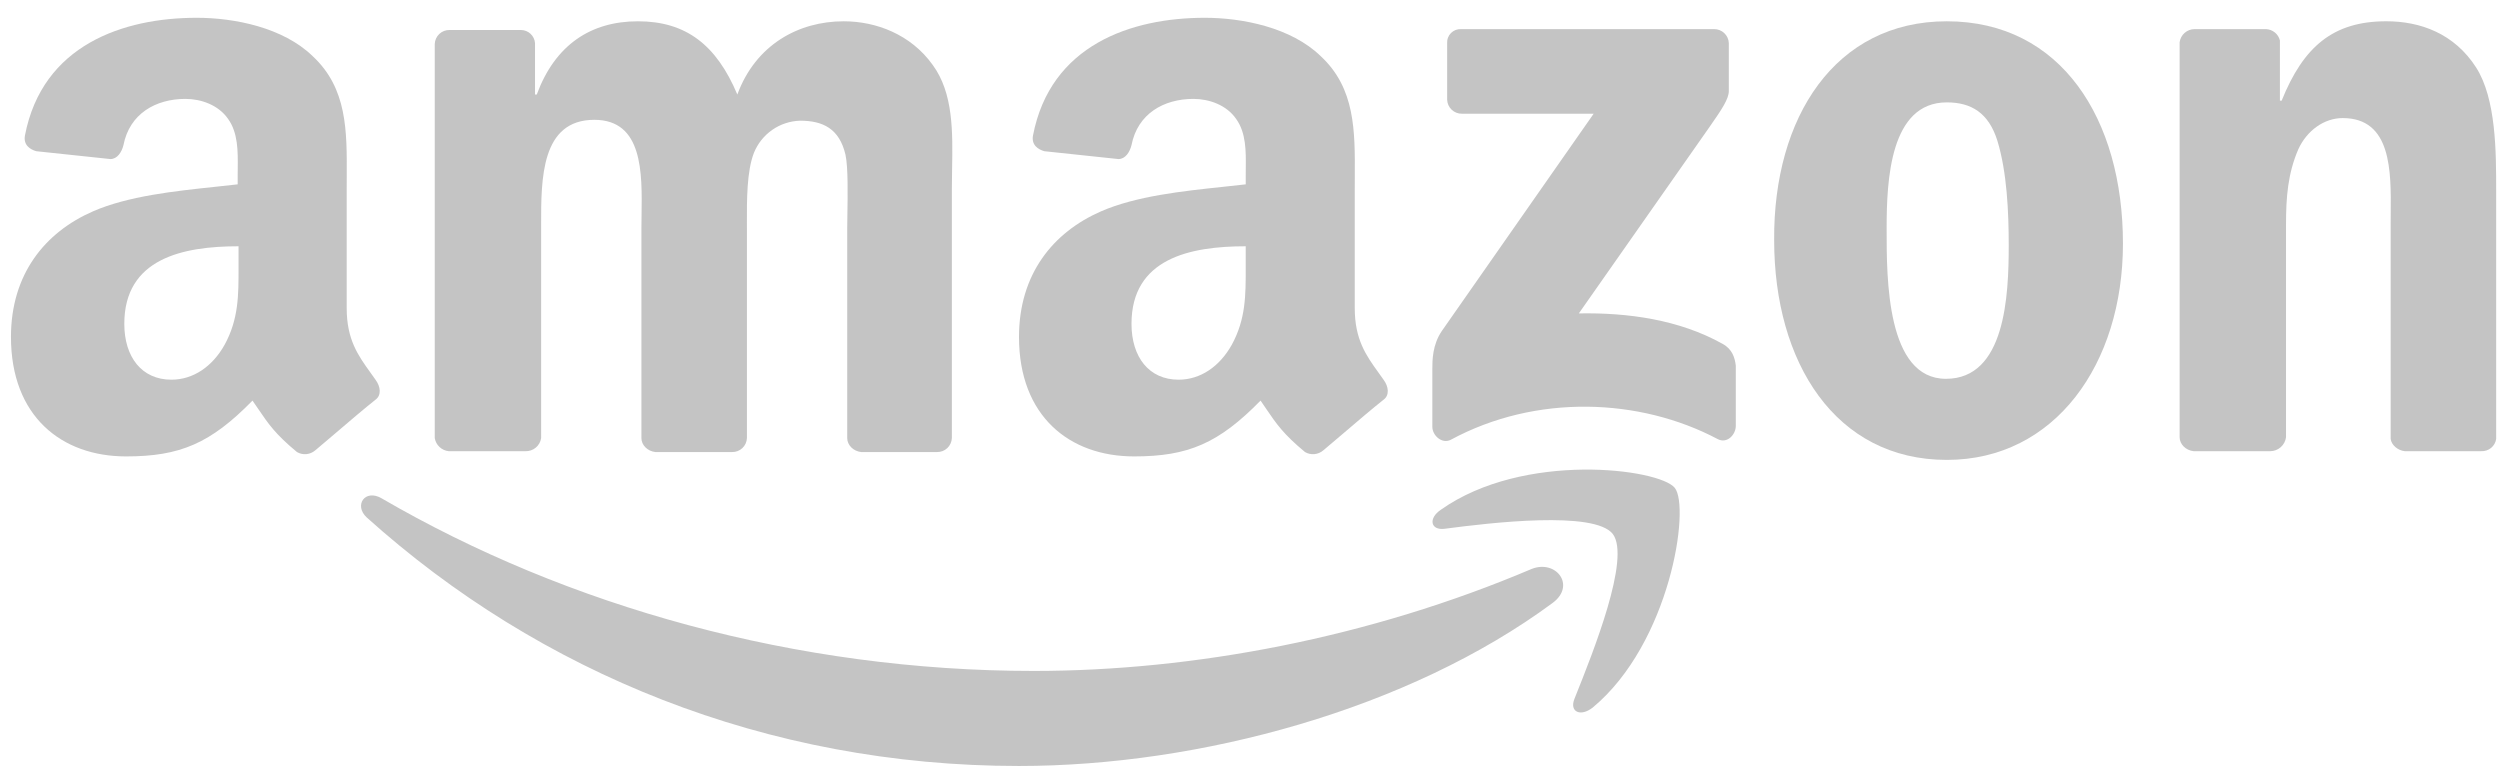
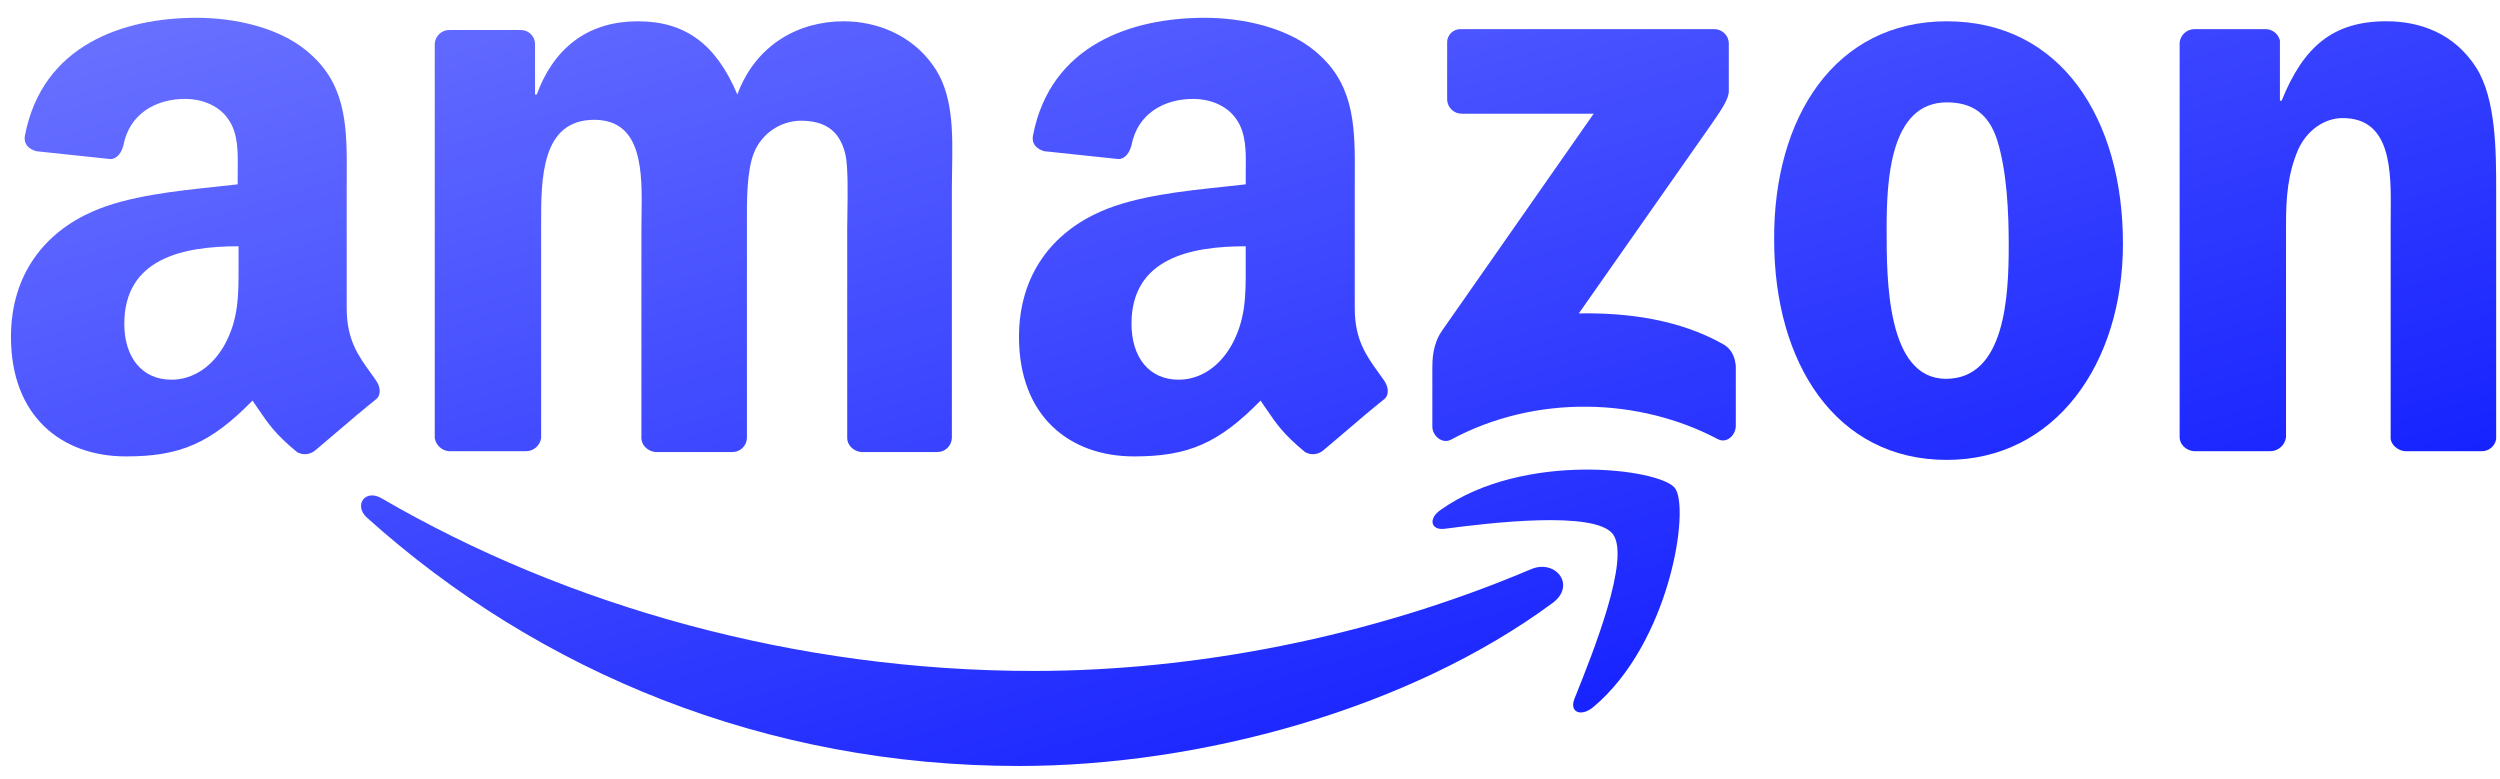
<svg xmlns="http://www.w3.org/2000/svg" width="122" height="38" viewBox="0 0 122 38" fill="none">
-   <path d="M70.621 2.102V4.869C70.628 5.055 70.708 5.23 70.844 5.357C70.979 5.484 71.159 5.553 71.344 5.549H77.771L70.366 16.145C69.898 16.826 69.898 17.592 69.898 18.017V20.826C69.898 21.251 70.366 21.677 70.792 21.464C74.962 19.209 80.026 19.421 83.813 21.422C84.281 21.677 84.707 21.209 84.707 20.783V17.847C84.664 17.464 84.536 17.038 84.068 16.783C81.941 15.592 79.43 15.252 77.047 15.294L83.43 6.188C84.026 5.336 84.366 4.826 84.366 4.443V2.102C84.359 1.917 84.279 1.741 84.143 1.614C84.008 1.487 83.828 1.417 83.642 1.421H71.302C71.211 1.417 71.12 1.431 71.035 1.463C70.951 1.496 70.874 1.546 70.809 1.61C70.745 1.674 70.695 1.751 70.663 1.836C70.63 1.921 70.616 2.012 70.621 2.102Z" fill="#C4C4C4" />
-   <path d="M21.896 22.018H25.641C25.825 22.024 26.005 21.963 26.146 21.845C26.288 21.727 26.381 21.561 26.407 21.379V11.166C26.407 11.1 26.407 11.032 26.407 10.964C26.405 8.732 26.401 5.847 29.003 5.847C31.378 5.847 31.339 8.434 31.308 10.503C31.304 10.732 31.301 10.954 31.301 11.166V21.379C31.301 21.72 31.599 22.018 31.982 22.06H35.727C35.912 22.064 36.092 21.995 36.227 21.868C36.363 21.74 36.443 21.565 36.45 21.379V11.166C36.45 11.069 36.45 10.967 36.449 10.863C36.446 9.78 36.441 8.357 36.79 7.464C36.972 7.01 37.282 6.62 37.683 6.34C38.083 6.06 38.557 5.904 39.046 5.89C40.152 5.89 40.961 6.273 41.259 7.549C41.392 8.15 41.368 9.538 41.352 10.498C41.348 10.761 41.344 10.992 41.344 11.166V21.379C41.344 21.72 41.642 22.018 42.025 22.06H45.727C45.913 22.064 46.093 21.995 46.228 21.868C46.363 21.74 46.443 21.565 46.451 21.379V9.209C46.451 8.899 46.456 8.583 46.462 8.265C46.494 6.444 46.528 4.543 45.514 3.166C44.45 1.677 42.748 1.039 41.174 1.039C38.961 1.039 36.875 2.187 35.982 4.613C34.961 2.187 33.471 1.039 31.131 1.039C28.833 1.039 27.088 2.187 26.194 4.613H26.109V2.102C26.096 1.93 26.018 1.77 25.892 1.651C25.766 1.533 25.601 1.467 25.428 1.464H21.939C21.753 1.46 21.573 1.529 21.438 1.657C21.303 1.784 21.223 1.959 21.216 2.145V21.379C21.243 21.546 21.325 21.698 21.448 21.814C21.571 21.929 21.729 22.001 21.896 22.018Z" fill="#C4C4C4" />
-   <path fill-rule="evenodd" clip-rule="evenodd" d="M103.6 11.89C103.6 5.805 100.579 1.039 95.004 1.039C89.557 1.039 86.536 5.719 86.579 11.72C86.579 17.677 89.557 22.443 95.004 22.443C100.281 22.443 103.6 17.762 103.6 11.89ZM92.068 11.124C92.068 8.783 92.238 4.996 95.004 4.996C96.196 4.996 97.047 5.507 97.472 6.868C97.941 8.4 98.026 10.358 98.026 11.975C98.026 14.443 97.856 18.486 94.962 18.486C92.066 18.486 92.067 13.603 92.068 11.223L92.068 11.124Z" fill="#C4C4C4" />
-   <path d="M107.047 22.018H110.792C110.98 22.016 111.162 21.946 111.302 21.821C111.443 21.696 111.534 21.524 111.558 21.337V10.953C111.558 9.634 111.643 8.485 112.153 7.294C112.579 6.357 113.43 5.762 114.324 5.762C116.711 5.762 116.687 8.353 116.667 10.425C116.666 10.606 116.664 10.783 116.664 10.954V21.422C116.707 21.719 117.005 21.975 117.345 22.017H121.09C121.263 22.025 121.432 21.968 121.566 21.858C121.7 21.748 121.788 21.593 121.813 21.422V9.294C121.813 7.421 121.813 4.825 120.835 3.294C119.771 1.634 118.111 1.038 116.452 1.038C113.856 1.038 112.409 2.272 111.345 4.911H111.26V1.974C111.222 1.821 111.135 1.683 111.012 1.584C110.889 1.484 110.737 1.427 110.579 1.421H107.09C106.912 1.422 106.742 1.488 106.609 1.605C106.476 1.722 106.39 1.884 106.366 2.059V21.337C106.366 21.677 106.664 21.975 107.047 22.018Z" fill="#C4C4C4" />
-   <path fill-rule="evenodd" clip-rule="evenodd" d="M64.145 22.161C64.306 22.146 64.457 22.081 64.579 21.975L64.58 21.975C64.852 21.748 65.199 21.452 65.569 21.136C66.243 20.56 66.995 19.919 67.516 19.507C67.814 19.294 67.771 18.869 67.516 18.528C67.434 18.41 67.351 18.295 67.269 18.182C66.671 17.351 66.112 16.573 66.112 15.039V9.209C66.112 9.014 66.113 8.82 66.114 8.628C66.126 6.382 66.138 4.308 64.452 2.741C63.005 1.336 60.622 0.868 58.793 0.868C55.218 0.868 51.261 2.187 50.41 6.613C50.324 7.081 50.665 7.294 50.963 7.379L54.58 7.762C54.92 7.762 55.133 7.422 55.218 7.081C55.516 5.549 56.793 4.826 58.239 4.826C59.005 4.826 59.856 5.124 60.324 5.804C60.813 6.482 60.803 7.392 60.794 8.211C60.793 8.319 60.792 8.424 60.792 8.528V8.996C60.439 9.037 60.068 9.077 59.686 9.117C57.716 9.326 55.438 9.567 53.728 10.315C51.387 11.337 49.727 13.379 49.727 16.443C49.727 20.315 52.196 22.273 55.345 22.273C57.983 22.273 59.472 21.634 61.515 19.549C61.614 19.692 61.705 19.825 61.79 19.951C62.291 20.688 62.631 21.188 63.685 22.06C63.824 22.141 63.985 22.177 64.145 22.161ZM60.791 13.055C60.791 12.979 60.791 12.903 60.791 12.826V12.018C58.068 12.018 55.217 12.614 55.217 15.805C55.217 17.423 56.068 18.529 57.514 18.529C58.578 18.529 59.515 17.891 60.11 16.827C60.795 15.577 60.794 14.404 60.791 13.055Z" fill="#C4C4C4" />
-   <path fill-rule="evenodd" clip-rule="evenodd" d="M14.953 22.161C15.113 22.146 15.264 22.081 15.386 21.975L15.387 21.975C15.659 21.748 16.006 21.452 16.377 21.136C17.05 20.56 17.802 19.919 18.323 19.507C18.621 19.294 18.579 18.869 18.323 18.528C18.241 18.41 18.159 18.295 18.077 18.182C17.479 17.351 16.919 16.573 16.919 15.039V9.209C16.919 9.014 16.92 8.82 16.921 8.628C16.933 6.382 16.945 4.308 15.259 2.741C13.813 1.336 11.43 0.868 9.6 0.868C6.025 0.868 2.068 2.187 1.217 6.613C1.132 7.081 1.472 7.294 1.77 7.379L5.387 7.762C5.728 7.762 5.94 7.422 6.025 7.081C6.323 5.549 7.6 4.826 9.047 4.826C9.812 4.826 10.663 5.124 11.131 5.804C11.62 6.482 11.61 7.392 11.602 8.211C11.6 8.319 11.599 8.424 11.599 8.528V8.996C11.246 9.037 10.876 9.077 10.493 9.117C8.524 9.326 6.246 9.567 4.535 10.315C2.194 11.337 0.535 13.379 0.535 16.443C0.535 20.315 3.003 22.273 6.152 22.273C8.79 22.273 10.28 21.634 12.322 19.549C12.422 19.692 12.512 19.825 12.598 19.951C13.099 20.688 13.438 21.188 14.492 22.06C14.632 22.141 14.793 22.177 14.953 22.161ZM11.641 13.055C11.641 12.979 11.641 12.903 11.641 12.826V12.018C8.918 12.018 6.066 12.614 6.066 15.805C6.066 17.423 6.917 18.529 8.364 18.529C9.428 18.529 10.364 17.891 10.96 16.827C11.645 15.577 11.643 14.404 11.641 13.055Z" fill="#C4C4C4" />
-   <path d="M78.706 26.06C77.812 24.911 72.748 25.507 70.493 25.805C69.812 25.89 69.684 25.294 70.323 24.869C74.365 22.018 80.961 22.869 81.727 23.805C82.493 24.741 81.514 31.379 77.726 34.528C77.131 34.996 76.577 34.741 76.833 34.103L76.877 33.992C77.749 31.815 79.584 27.231 78.706 26.06Z" fill="#C4C4C4" />
-   <path d="M75.77 29.422C68.748 34.614 58.535 37.38 49.727 37.38C37.386 37.38 26.322 32.827 17.896 25.252C17.258 24.657 17.811 23.848 18.619 24.316C27.683 29.593 38.875 32.742 50.45 32.742C58.237 32.742 66.833 31.125 74.748 27.763C75.939 27.295 76.918 28.571 75.77 29.422Z" fill="#C4C4C4" />
+   <path d="M70.621 2.102V4.869C70.628 5.055 70.708 5.23 70.844 5.357C70.979 5.484 71.159 5.553 71.344 5.549H77.771L70.366 16.145C69.898 16.826 69.898 17.592 69.898 18.017V20.826C69.898 21.251 70.366 21.677 70.792 21.464C74.962 19.209 80.026 19.421 83.813 21.422C84.281 21.677 84.707 21.209 84.707 20.783V17.847C84.664 17.464 84.536 17.038 84.068 16.783C81.941 15.592 79.43 15.252 77.047 15.294L83.43 6.188C84.026 5.336 84.366 4.826 84.366 4.443V2.102C84.359 1.917 84.279 1.741 84.143 1.614C84.008 1.487 83.828 1.417 83.642 1.421H71.302C71.211 1.417 71.12 1.431 71.035 1.463C70.951 1.496 70.874 1.546 70.809 1.61C70.745 1.674 70.695 1.751 70.663 1.836C70.63 1.921 70.616 2.012 70.621 2.102Z" fill="url(#paint0_linear)" />
+   <path d="M21.896 22.018H25.641C25.825 22.024 26.005 21.963 26.146 21.845C26.288 21.727 26.381 21.561 26.407 21.379V11.166C26.407 11.1 26.407 11.032 26.407 10.964C26.405 8.732 26.401 5.847 29.003 5.847C31.378 5.847 31.339 8.434 31.308 10.503C31.304 10.732 31.301 10.954 31.301 11.166V21.379C31.301 21.72 31.599 22.018 31.982 22.06H35.727C35.912 22.064 36.092 21.995 36.227 21.868C36.363 21.74 36.443 21.565 36.45 21.379V11.166C36.45 11.069 36.45 10.967 36.449 10.863C36.446 9.78 36.441 8.357 36.79 7.464C36.972 7.01 37.282 6.62 37.683 6.34C38.083 6.06 38.557 5.904 39.046 5.89C40.152 5.89 40.961 6.273 41.259 7.549C41.392 8.15 41.368 9.538 41.352 10.498C41.348 10.761 41.344 10.992 41.344 11.166V21.379C41.344 21.72 41.642 22.018 42.025 22.06H45.727C45.913 22.064 46.093 21.995 46.228 21.868C46.363 21.74 46.443 21.565 46.451 21.379V9.209C46.451 8.899 46.456 8.583 46.462 8.265C46.494 6.444 46.528 4.543 45.514 3.166C44.45 1.677 42.748 1.039 41.174 1.039C38.961 1.039 36.875 2.187 35.982 4.613C34.961 2.187 33.471 1.039 31.131 1.039C28.833 1.039 27.088 2.187 26.194 4.613H26.109V2.102C26.096 1.93 26.018 1.77 25.892 1.651C25.766 1.533 25.601 1.467 25.428 1.464H21.939C21.753 1.46 21.573 1.529 21.438 1.657C21.303 1.784 21.223 1.959 21.216 2.145V21.379C21.243 21.546 21.325 21.698 21.448 21.814C21.571 21.929 21.729 22.001 21.896 22.018Z" fill="url(#paint1_linear)" />
+   <path fill-rule="evenodd" clip-rule="evenodd" d="M103.6 11.89C103.6 5.805 100.579 1.039 95.004 1.039C89.557 1.039 86.536 5.719 86.579 11.72C86.579 17.677 89.557 22.443 95.004 22.443C100.281 22.443 103.6 17.762 103.6 11.89ZM92.068 11.124C92.068 8.783 92.238 4.996 95.004 4.996C96.196 4.996 97.047 5.507 97.472 6.868C97.941 8.4 98.026 10.358 98.026 11.975C98.026 14.443 97.856 18.486 94.962 18.486C92.066 18.486 92.067 13.603 92.068 11.223L92.068 11.124Z" fill="url(#paint2_linear)" />
+   <path d="M107.047 22.018H110.792C110.98 22.016 111.162 21.946 111.302 21.821C111.443 21.696 111.534 21.524 111.558 21.337V10.953C111.558 9.634 111.643 8.485 112.153 7.294C112.579 6.357 113.43 5.762 114.324 5.762C116.711 5.762 116.687 8.353 116.667 10.425C116.666 10.606 116.664 10.783 116.664 10.954V21.422C116.707 21.719 117.005 21.975 117.345 22.017H121.09C121.263 22.025 121.432 21.968 121.566 21.858C121.7 21.748 121.788 21.593 121.813 21.422V9.294C121.813 7.421 121.813 4.825 120.835 3.294C119.771 1.634 118.111 1.038 116.452 1.038C113.856 1.038 112.409 2.272 111.345 4.911H111.26V1.974C111.222 1.821 111.135 1.683 111.012 1.584C110.889 1.484 110.737 1.427 110.579 1.421H107.09C106.912 1.422 106.742 1.488 106.609 1.605C106.476 1.722 106.39 1.884 106.366 2.059V21.337C106.366 21.677 106.664 21.975 107.047 22.018Z" fill="url(#paint3_linear)" />
+   <path fill-rule="evenodd" clip-rule="evenodd" d="M64.145 22.161C64.306 22.146 64.457 22.081 64.579 21.975L64.58 21.975C64.852 21.748 65.199 21.452 65.569 21.136C66.243 20.56 66.995 19.919 67.516 19.507C67.814 19.294 67.771 18.869 67.516 18.528C67.434 18.41 67.351 18.295 67.269 18.182C66.671 17.351 66.112 16.573 66.112 15.039V9.209C66.112 9.014 66.113 8.82 66.114 8.628C66.126 6.382 66.138 4.308 64.452 2.741C63.005 1.336 60.622 0.868 58.793 0.868C55.218 0.868 51.261 2.187 50.41 6.613C50.324 7.081 50.665 7.294 50.963 7.379L54.58 7.762C54.92 7.762 55.133 7.422 55.218 7.081C55.516 5.549 56.793 4.826 58.239 4.826C59.005 4.826 59.856 5.124 60.324 5.804C60.813 6.482 60.803 7.392 60.794 8.211C60.793 8.319 60.792 8.424 60.792 8.528V8.996C60.439 9.037 60.068 9.077 59.686 9.117C57.716 9.326 55.438 9.567 53.728 10.315C51.387 11.337 49.727 13.379 49.727 16.443C49.727 20.315 52.196 22.273 55.345 22.273C57.983 22.273 59.472 21.634 61.515 19.549C61.614 19.692 61.705 19.825 61.79 19.951C62.291 20.688 62.631 21.188 63.685 22.06C63.824 22.141 63.985 22.177 64.145 22.161ZM60.791 13.055C60.791 12.979 60.791 12.903 60.791 12.826V12.018C58.068 12.018 55.217 12.614 55.217 15.805C55.217 17.423 56.068 18.529 57.514 18.529C58.578 18.529 59.515 17.891 60.11 16.827C60.795 15.577 60.794 14.404 60.791 13.055Z" fill="url(#paint4_linear)" />
+   <path fill-rule="evenodd" clip-rule="evenodd" d="M14.953 22.161C15.113 22.146 15.264 22.081 15.386 21.975L15.387 21.975C15.659 21.748 16.006 21.452 16.377 21.136C17.05 20.56 17.802 19.919 18.323 19.507C18.621 19.294 18.579 18.869 18.323 18.528C18.241 18.41 18.159 18.295 18.077 18.182C17.479 17.351 16.919 16.573 16.919 15.039V9.209C16.919 9.014 16.92 8.82 16.921 8.628C16.933 6.382 16.945 4.308 15.259 2.741C13.813 1.336 11.43 0.868 9.6 0.868C6.025 0.868 2.068 2.187 1.217 6.613C1.132 7.081 1.472 7.294 1.77 7.379L5.387 7.762C5.728 7.762 5.94 7.422 6.025 7.081C6.323 5.549 7.6 4.826 9.047 4.826C9.812 4.826 10.663 5.124 11.131 5.804C11.62 6.482 11.61 7.392 11.602 8.211C11.6 8.319 11.599 8.424 11.599 8.528V8.996C11.246 9.037 10.876 9.077 10.493 9.117C8.524 9.326 6.246 9.567 4.535 10.315C2.194 11.337 0.535 13.379 0.535 16.443C0.535 20.315 3.003 22.273 6.152 22.273C8.79 22.273 10.28 21.634 12.322 19.549C12.422 19.692 12.512 19.825 12.598 19.951C13.099 20.688 13.438 21.188 14.492 22.06C14.632 22.141 14.793 22.177 14.953 22.161ZM11.641 13.055C11.641 12.979 11.641 12.903 11.641 12.826V12.018C8.918 12.018 6.066 12.614 6.066 15.805C6.066 17.423 6.917 18.529 8.364 18.529C9.428 18.529 10.364 17.891 10.96 16.827C11.645 15.577 11.643 14.404 11.641 13.055Z" fill="url(#paint5_linear)" />
+   <path d="M78.706 26.06C77.812 24.911 72.748 25.507 70.493 25.805C69.812 25.89 69.684 25.294 70.323 24.869C74.365 22.018 80.961 22.869 81.727 23.805C82.493 24.741 81.514 31.379 77.726 34.528C77.131 34.996 76.577 34.741 76.833 34.103L76.877 33.992C77.749 31.815 79.584 27.231 78.706 26.06Z" fill="url(#paint6_linear)" />
+   <path d="M75.77 29.422C68.748 34.614 58.535 37.38 49.727 37.38C37.386 37.38 26.322 32.827 17.896 25.252C17.258 24.657 17.811 23.848 18.619 24.316C27.683 29.593 38.875 32.742 50.45 32.742C58.237 32.742 66.833 31.125 74.748 27.763C75.939 27.295 76.918 28.571 75.77 29.422Z" fill="url(#paint7_linear)" />
+   <defs>
+     <linearGradient id="paint0_linear" x1="0.535" y1="0.868" x2="20.692" y2="67.823" gradientUnits="userSpaceOnUse">
+       <stop stop-color="#6B73FF" />
+       <stop offset="1" stop-color="#000DFF" />
+     </linearGradient>
+     <linearGradient id="paint1_linear" x1="0.535" y1="0.868" x2="20.692" y2="67.823" gradientUnits="userSpaceOnUse">
+       <stop stop-color="#6B73FF" />
+       <stop offset="1" stop-color="#000DFF" />
+     </linearGradient>
+     <linearGradient id="paint2_linear" x1="0.535" y1="0.868" x2="20.692" y2="67.823" gradientUnits="userSpaceOnUse">
+       <stop stop-color="#6B73FF" />
+       <stop offset="1" stop-color="#000DFF" />
+     </linearGradient>
+     <linearGradient id="paint3_linear" x1="0.535" y1="0.868" x2="20.692" y2="67.823" gradientUnits="userSpaceOnUse">
+       <stop stop-color="#6B73FF" />
+       <stop offset="1" stop-color="#000DFF" />
+     </linearGradient>
+     <linearGradient id="paint4_linear" x1="0.535" y1="0.868" x2="20.692" y2="67.823" gradientUnits="userSpaceOnUse">
+       <stop stop-color="#6B73FF" />
+       <stop offset="1" stop-color="#000DFF" />
+     </linearGradient>
+     <linearGradient id="paint5_linear" x1="0.535" y1="0.868" x2="20.692" y2="67.823" gradientUnits="userSpaceOnUse">
+       <stop stop-color="#6B73FF" />
+       <stop offset="1" stop-color="#000DFF" />
+     </linearGradient>
+     <linearGradient id="paint6_linear" x1="0.535" y1="0.868" x2="20.692" y2="67.823" gradientUnits="userSpaceOnUse">
+       <stop stop-color="#6B73FF" />
+       <stop offset="1" stop-color="#000DFF" />
+     </linearGradient>
+     <linearGradient id="paint7_linear" x1="0.535" y1="0.868" x2="20.692" y2="67.823" gradientUnits="userSpaceOnUse">
+       <stop stop-color="#6B73FF" />
+       <stop offset="1" stop-color="#000DFF" />
+     </linearGradient>
+   </defs>
</svg>
